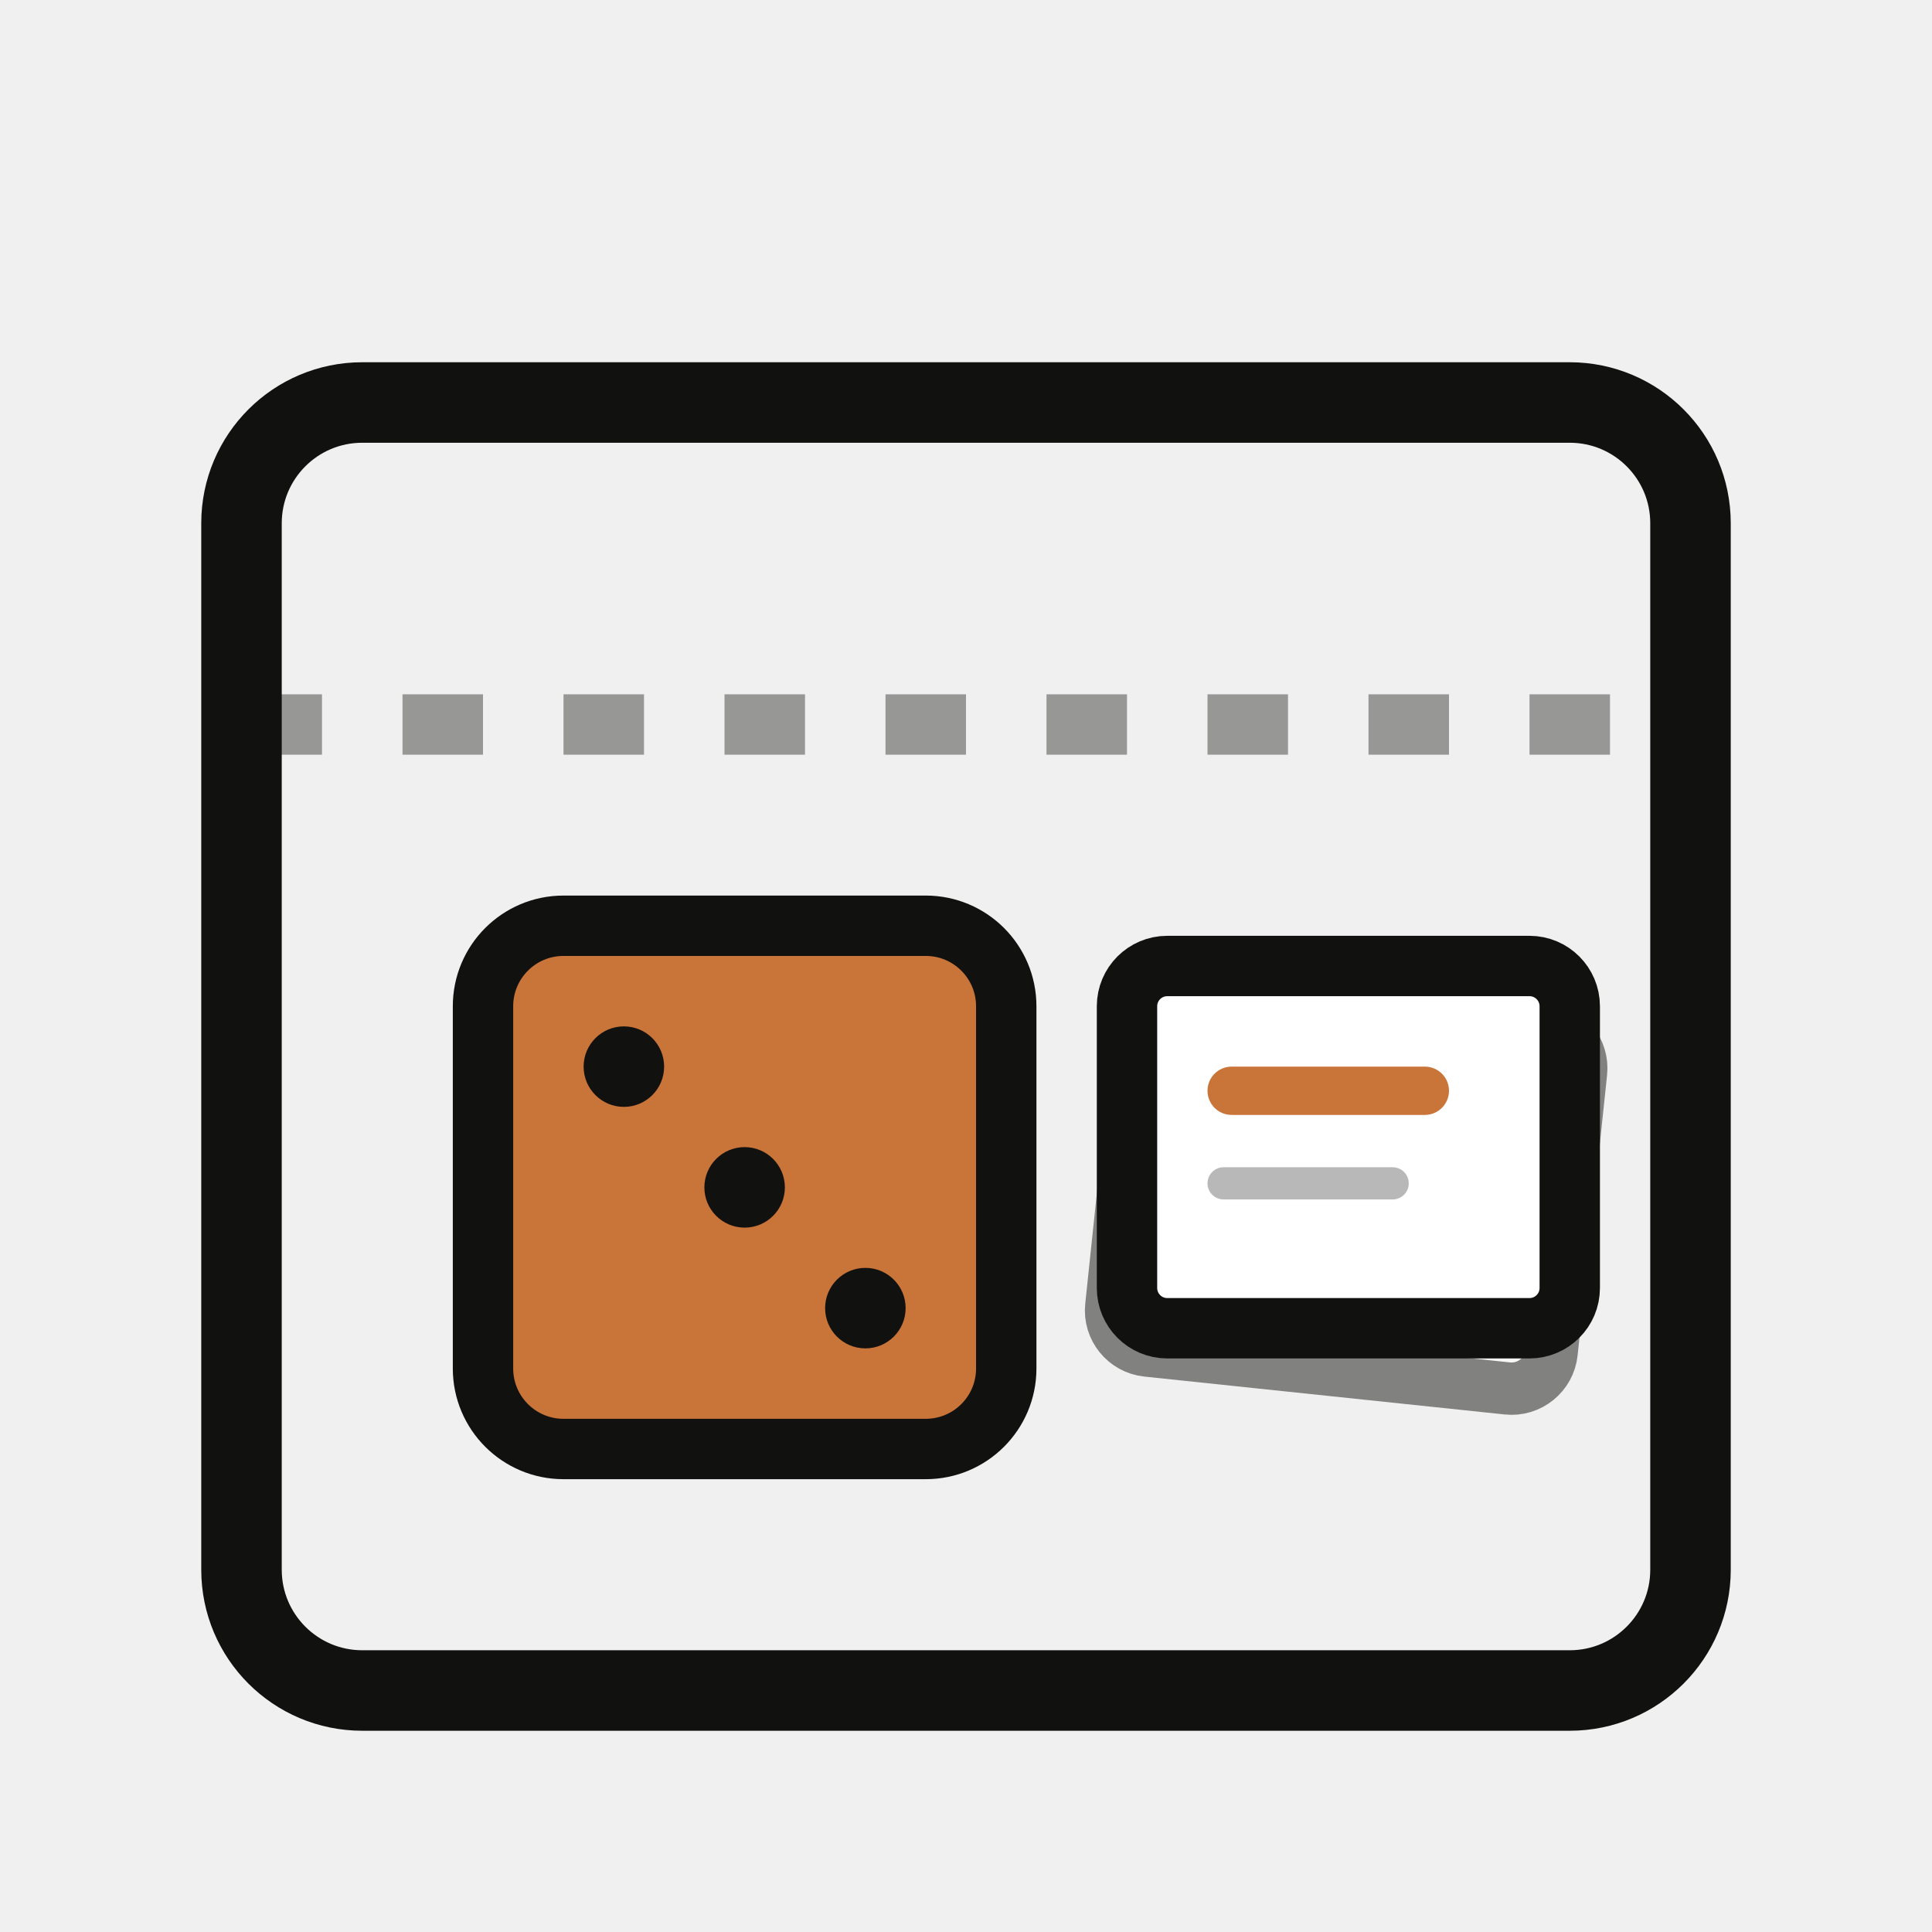
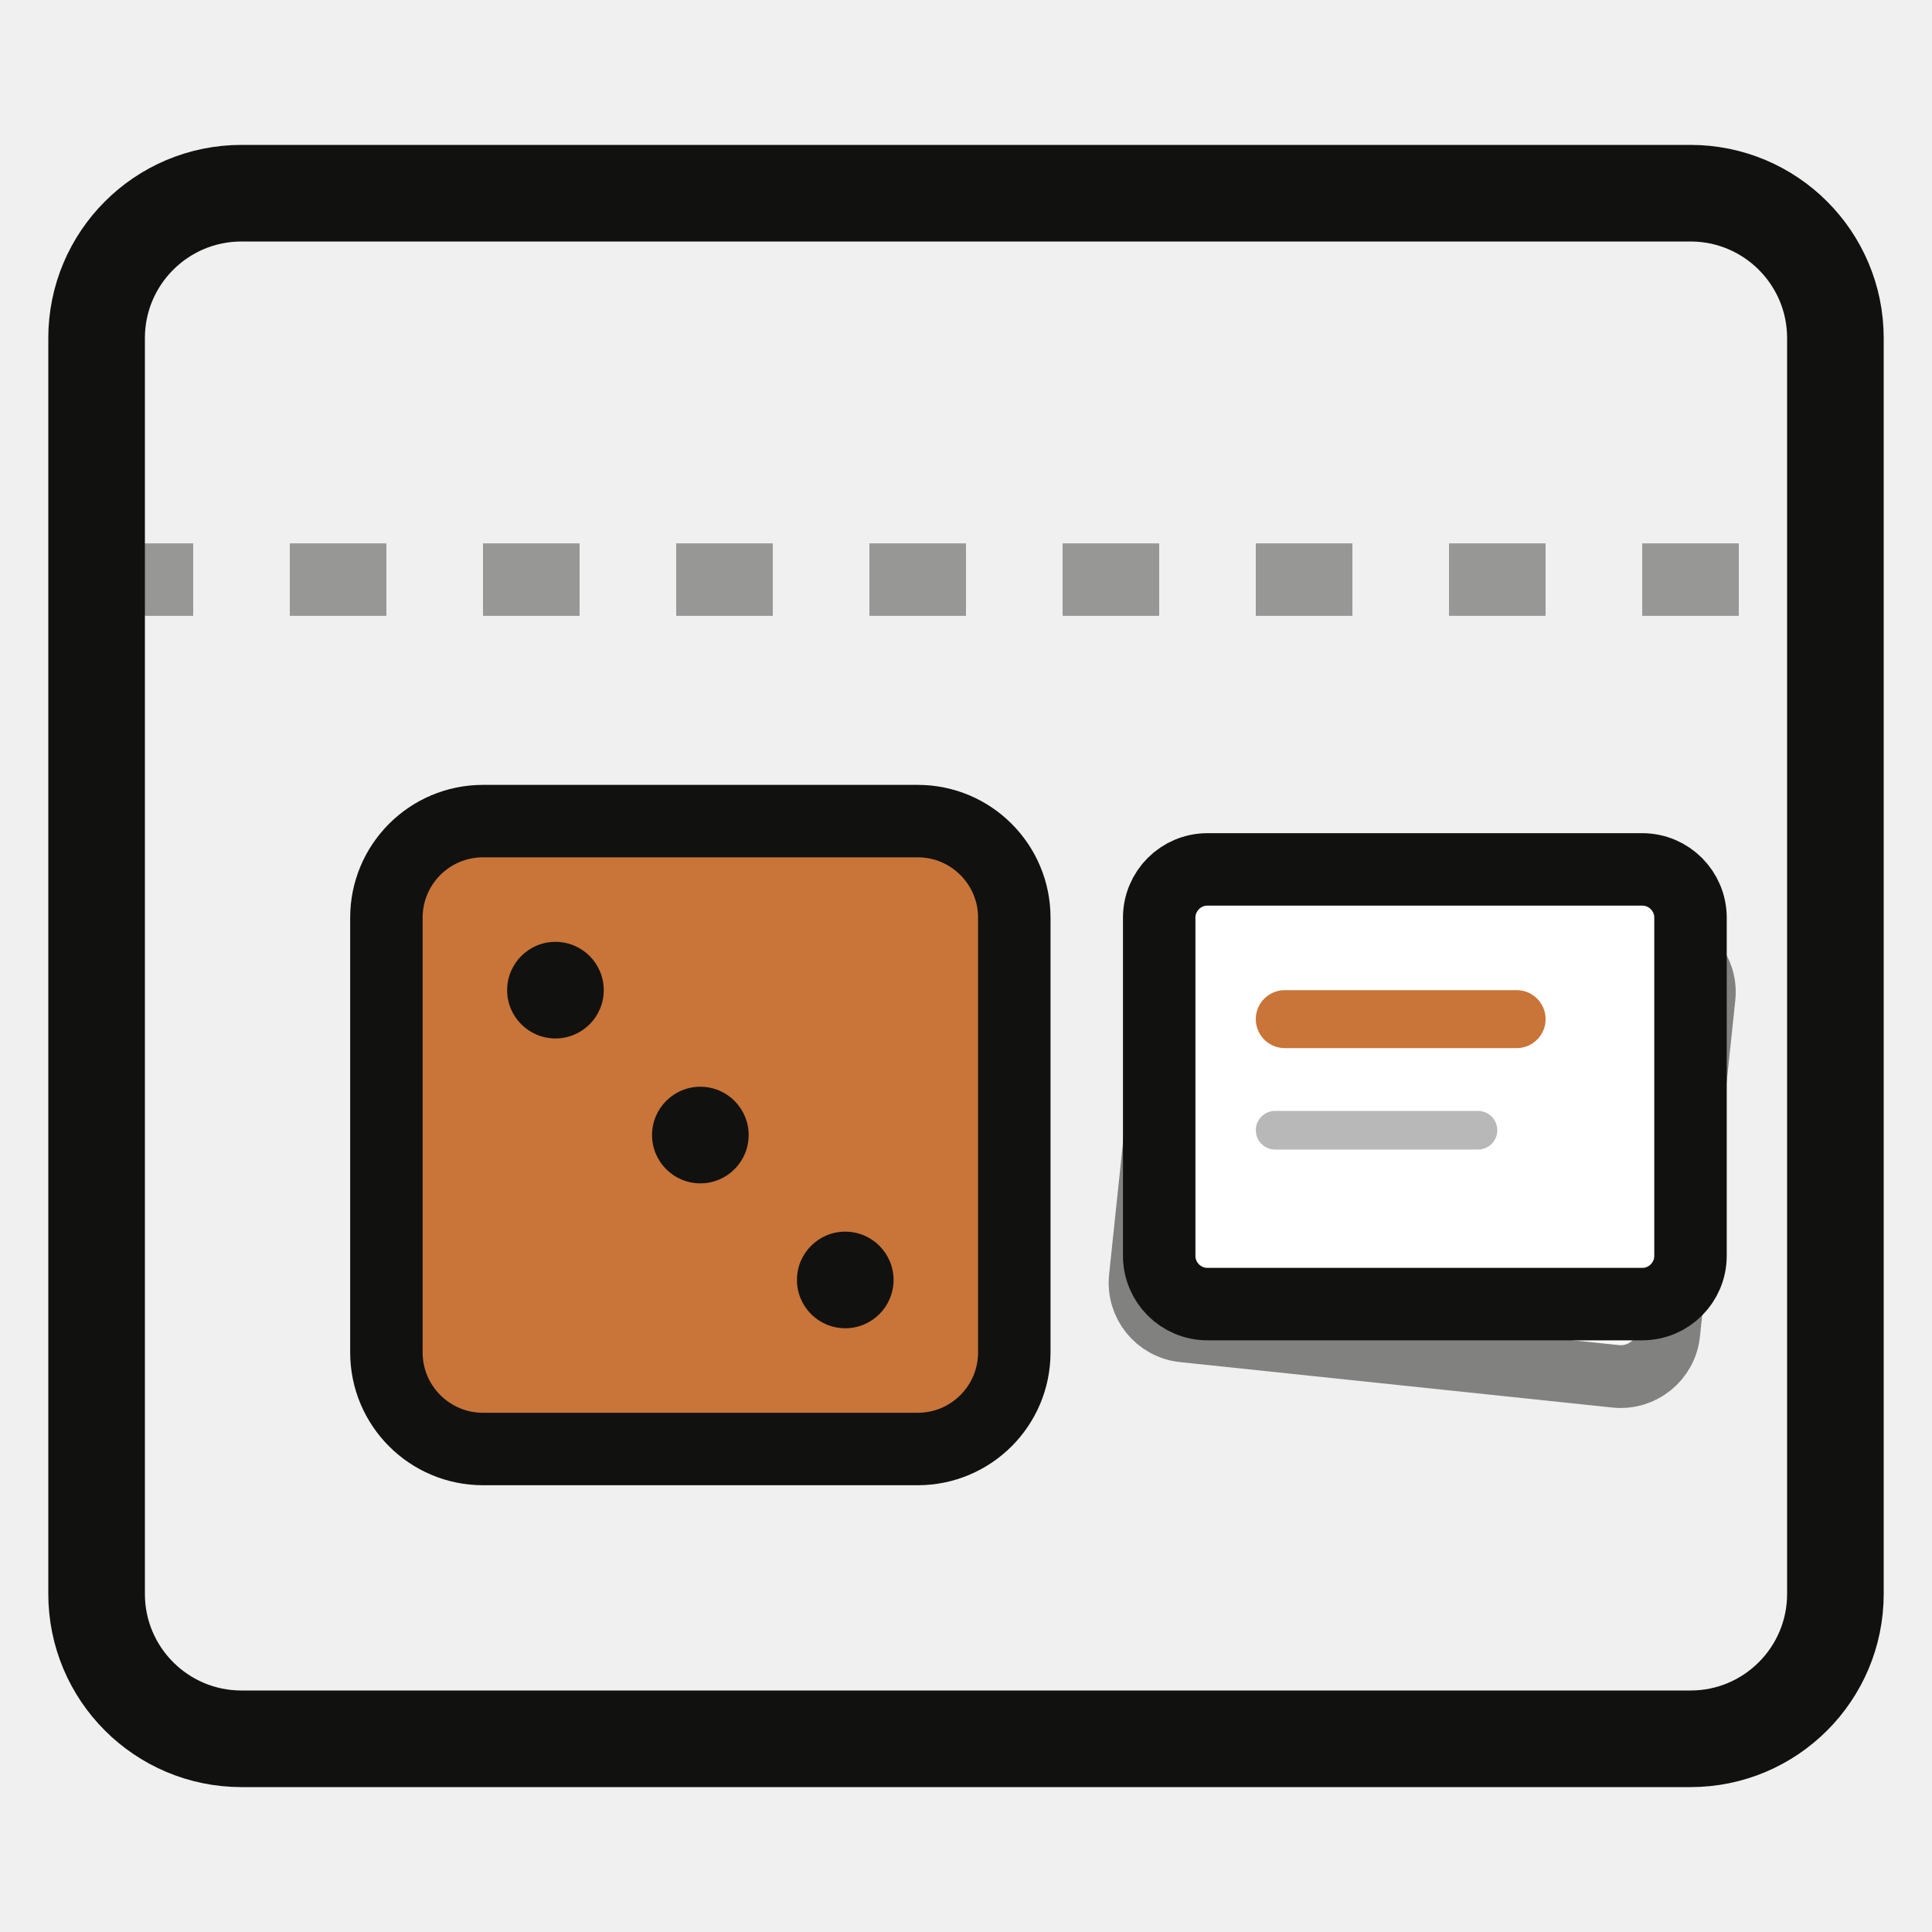
- <svg xmlns="http://www.w3.org/2000/svg" width="256" height="256" viewBox="0 0 48 48" fill="none">
+ <svg xmlns="http://www.w3.org/2000/svg" width="256" height="256" viewBox="4 6 40 40" fill="none">
  <rect x="6" y="10" width="36" height="32" rx="3" fill="none" stroke="#111110" stroke-width="2" />
  <line x1="6" y1="18" x2="42" y2="18" stroke="#111110" stroke-width="1.5" opacity="0.4" stroke-dasharray="2 2" />
  <rect x="12" y="23" width="13" height="13" rx="2" fill="#c97438" stroke="#111110" stroke-width="1.5" />
  <circle cx="15.5" cy="26.5" r="1" fill="#111110" />
  <circle cx="18.5" cy="29.5" r="1" fill="#111110" />
  <circle cx="21.5" cy="32.5" r="1" fill="#111110" />
  <rect x="28" y="25" width="11" height="9" rx="1" fill="white" stroke="#111110" stroke-width="1.3" opacity="0.5" transform="rotate(6 33 29)" />
  <rect x="28" y="24" width="11" height="9" rx="1" fill="white" stroke="#111110" stroke-width="1.5" />
  <rect x="30" y="26.5" width="6" height="1.2" rx="0.6" fill="#c97438" />
  <rect x="30" y="29" width="5" height="0.8" rx="0.4" fill="#111110" opacity="0.3" />
</svg>
